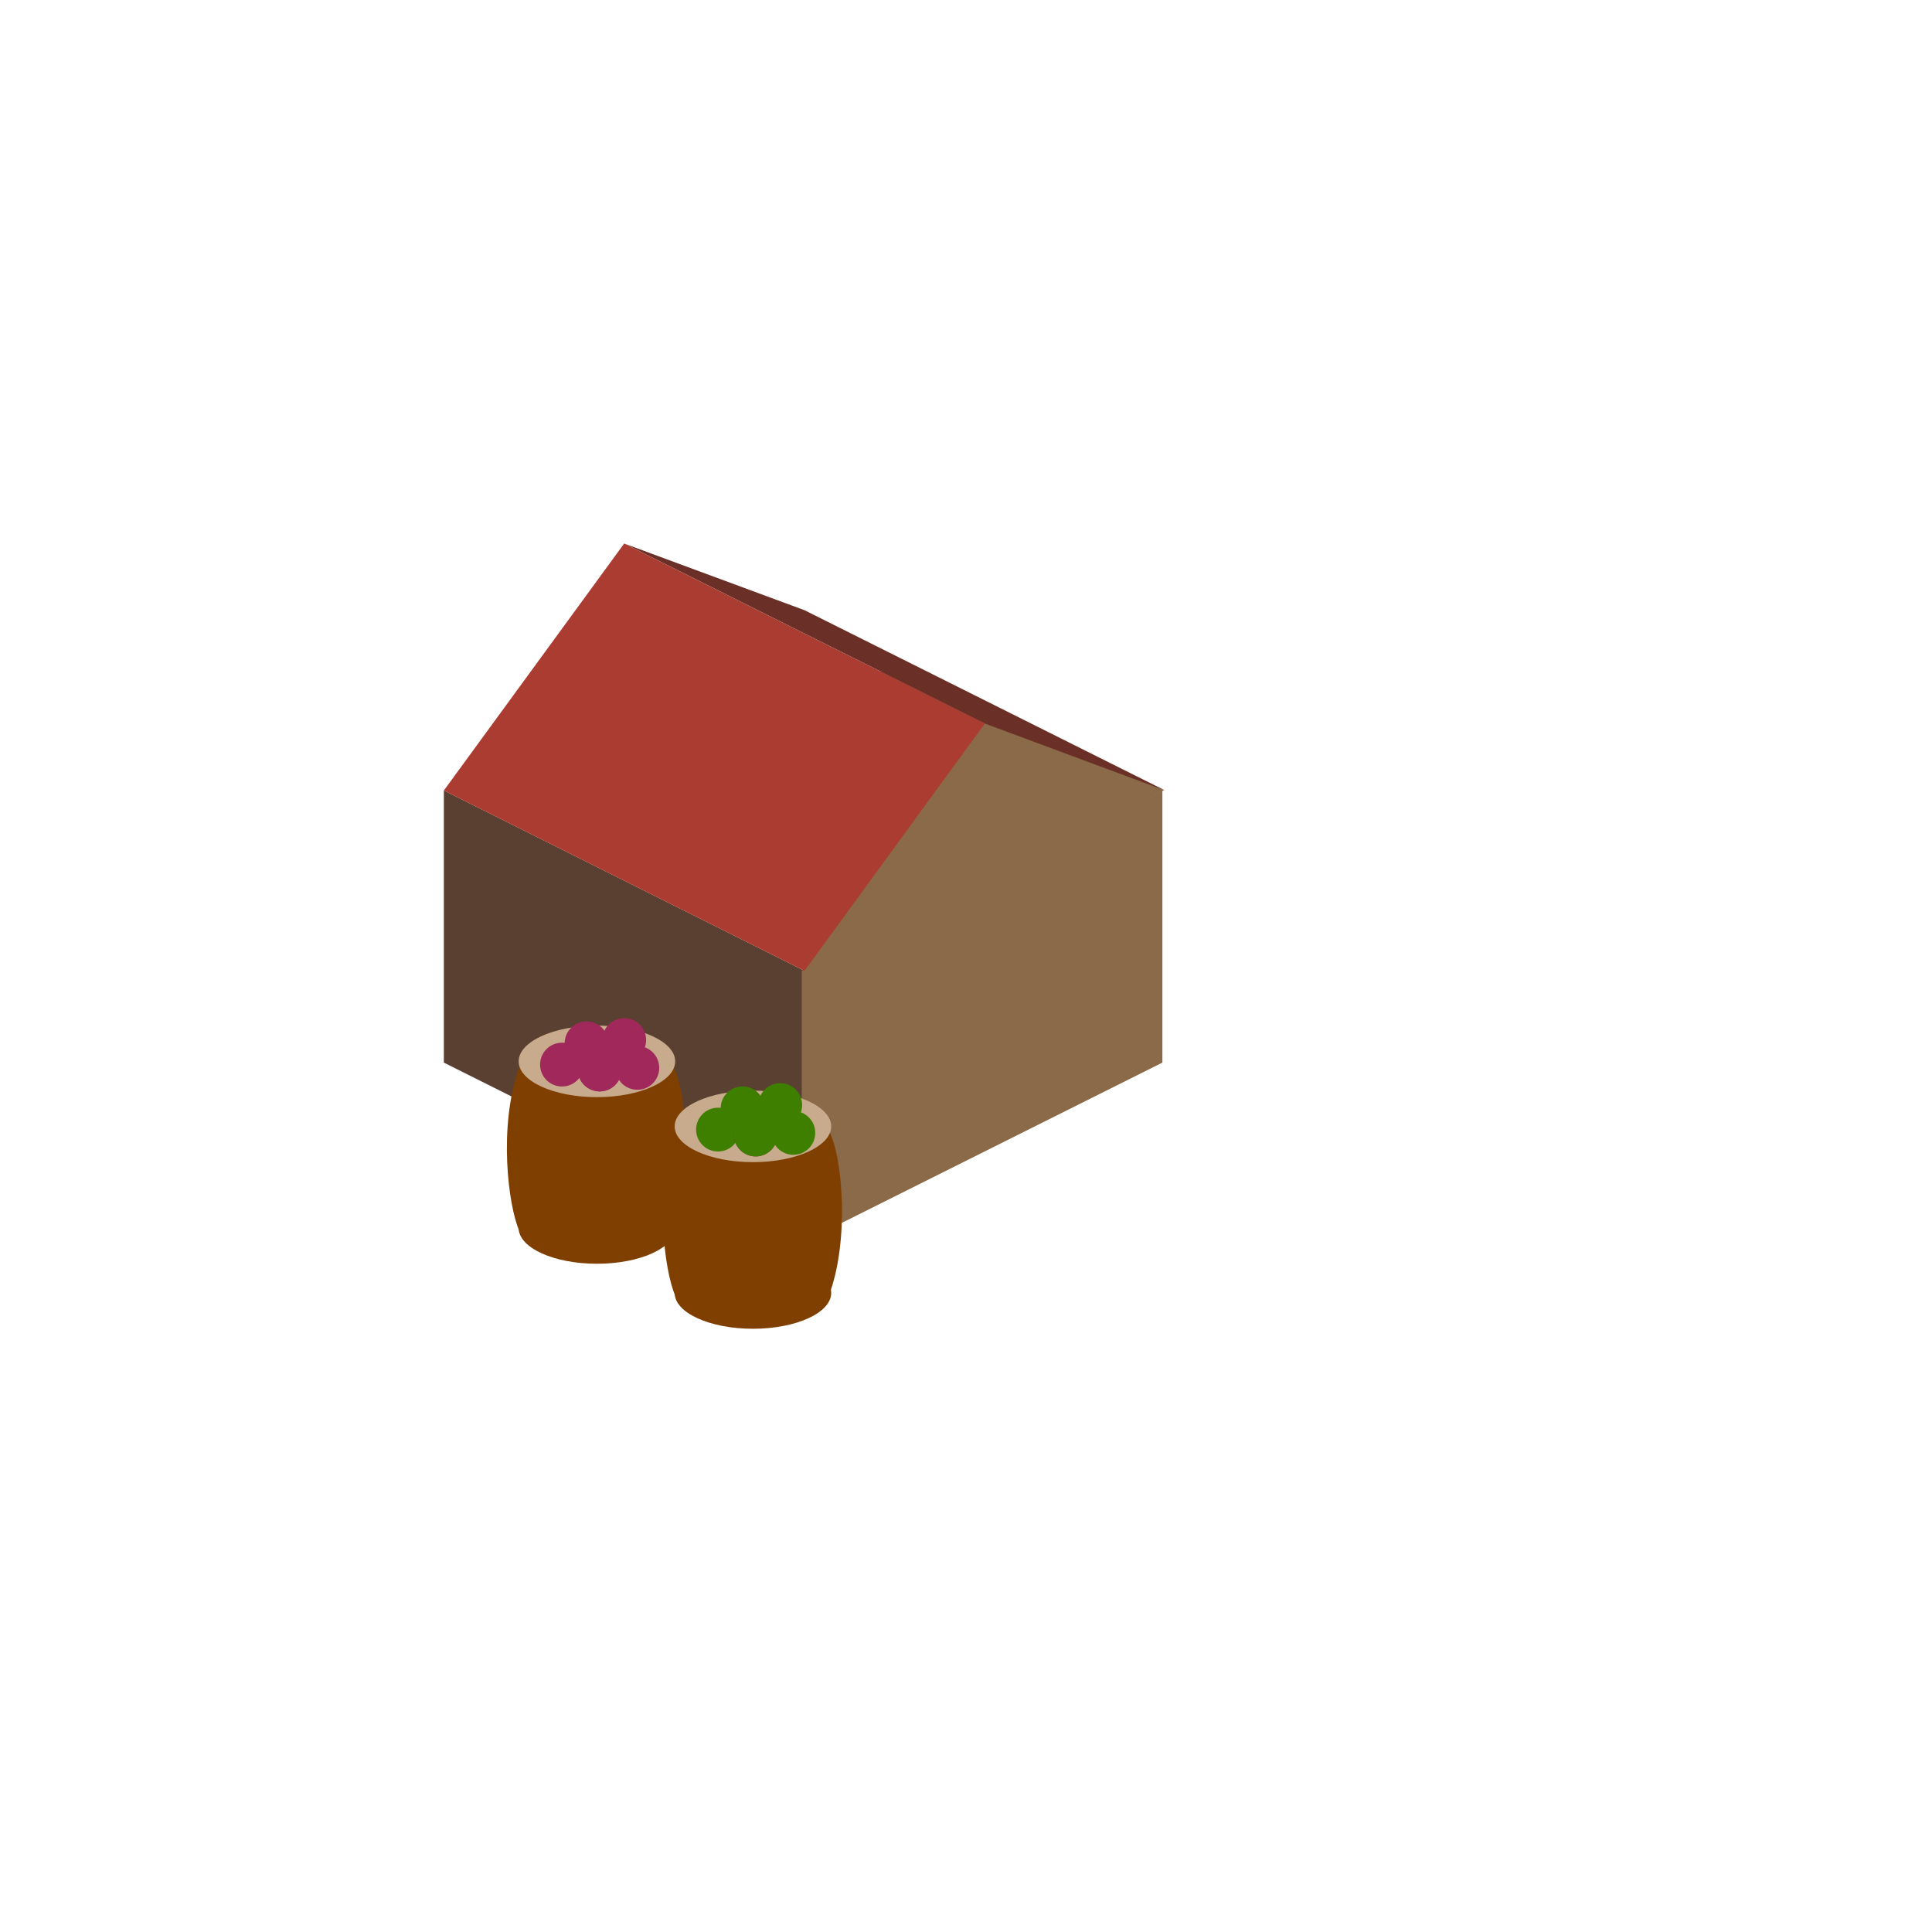
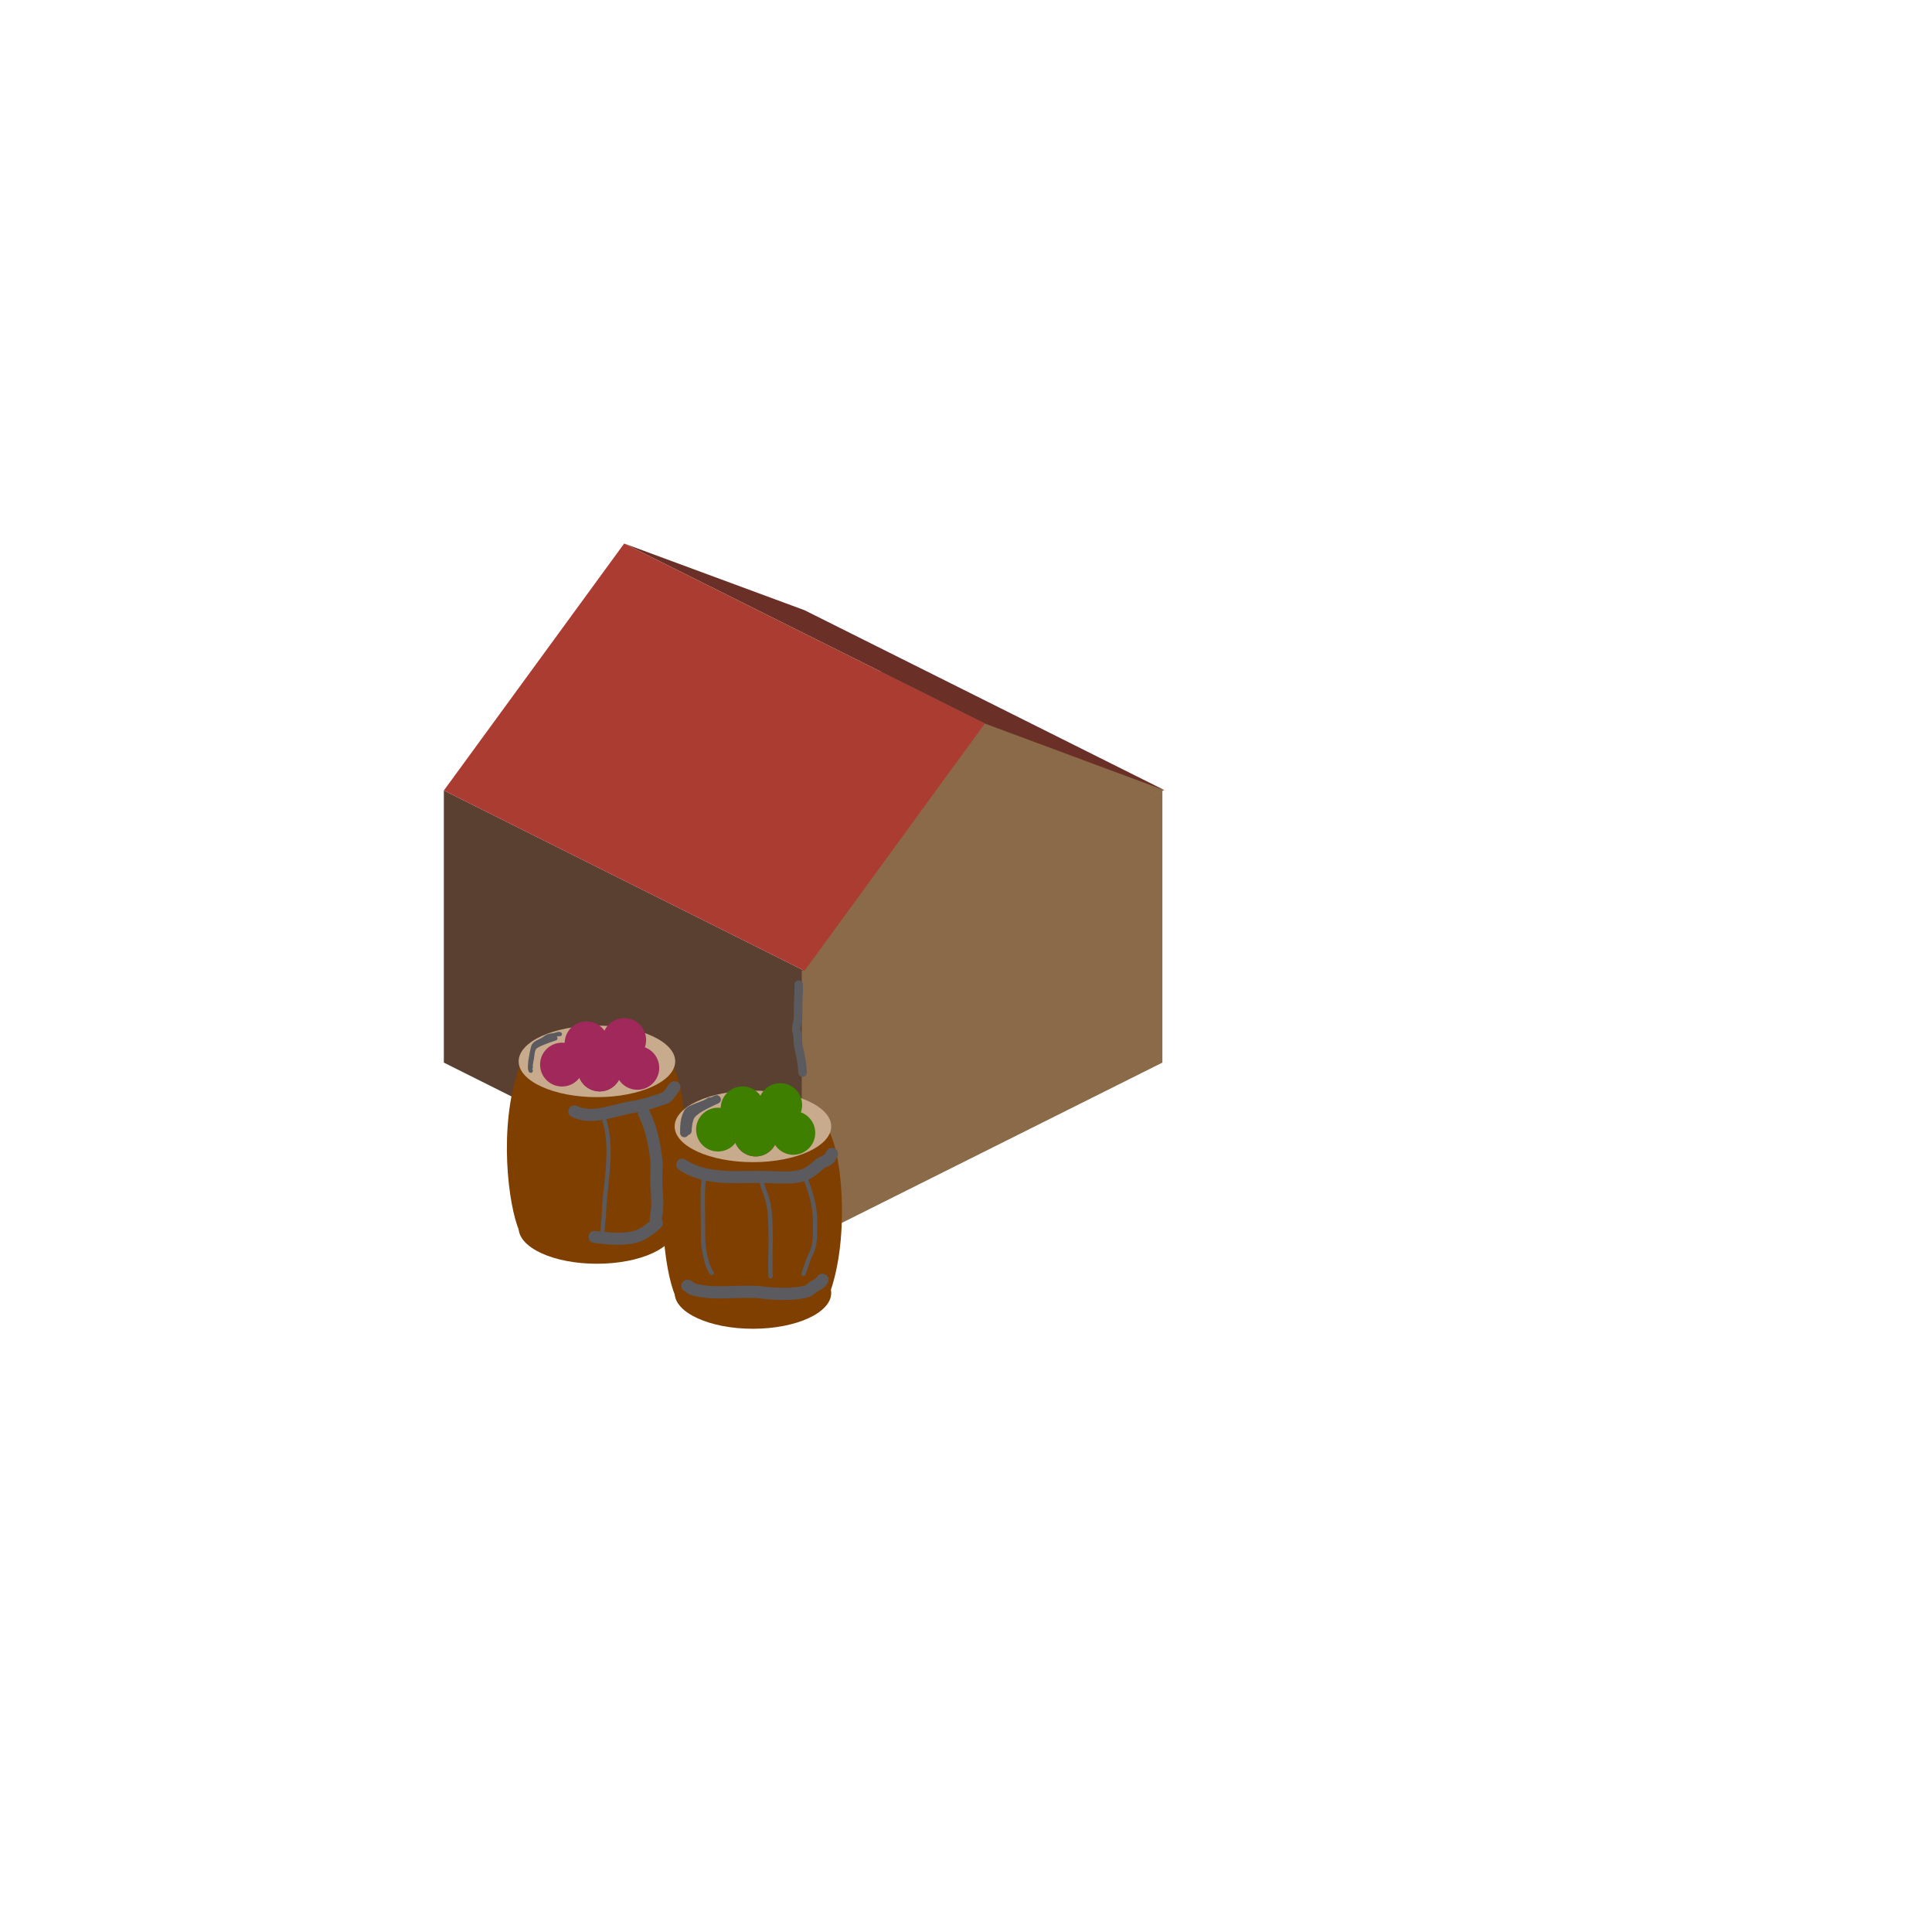
- <svg xmlns="http://www.w3.org/2000/svg" width="60" height="60" data-anchor="20,20" data-home="0,0,40">
-   <g>
+ <svg xmlns="http://www.w3.org/2000/svg" width="60" height="60" data-anchor="20,20" data-home="0,0,40" version="1.1" id="svg2">
+   <defs id="defs2">
+     </defs>
+   <g id="g2">
    <path fill="#8a6a48" d="m36.148,24.539l-11.221,5.639l0.489,-8.676l2.724,-0.891l8.008,3.928l-0,0z" class="wall_r" id="svg_1" />
    <path fill="#5a4030" d="m13.784,33l11.2,5.6l0,-8.45l-11.2,-5.6l0,8.45z" class="wall_l" id="wall_l" />
    <path fill="#8a6a48" d="m36.099,33l-11.2,5.6l0,-8.45l11.2,-5.6l0,8.45z" class="wall_r" id="wall_r" />
    <path fill="#6a3028" d="m24.984,18.95l11.2,5.6l-5.6,-2.08l-11.2,-5.59l5.6,2.07z" class="roof_dark" id="roof_dark" />
    <path fill="#aa3c32" d="m13.784,24.55l11.2,5.6l5.6,-7.68l-11.2,-5.59l-5.6,7.67z" class="roof" id="roof" />
    <ellipse id="svg_6" cy="43.394" cx="36.799" stroke="null" fill="#c8aa8c" />
    <g stroke="null" id="svg_11">
      <path stroke="null" fill="#7f3f00" opacity="undefined" d="m16.122,33.145c1.591,-0.016 3.182,-0.031 4.774,-0.047c0.455,0.852 0.626,3.495 0,5.114l-4.774,0c-0.329,-0.748 -0.659,-3.19 0,-5.067z" id="svg_2" />
      <ellipse stroke="null" ry="1.111" rx="2.431" id="svg_5" cy="32.962" cx="18.538" fill="#c8aa8c" />
      <path stroke="null" fill="#7f3f00" opacity="undefined" d="m18.538,39.247c-1.343,0 -2.431,-0.497 -2.431,-1.111c0,-0.614 1.088,-1.111 2.431,-1.111c1.343,0 2.431,0.497 2.431,1.111c0,0.614 -1.088,1.111 -2.431,1.111z" id="svg_3" />
      <circle stroke="null" fill="#a0285a" r="0.68" cy="33.062" cx="17.453" class="accent" id="accent" />
      <circle stroke="null" fill="#a0285a" r="0.68" cy="33.215" cx="18.623" class="accent" id="svg_4" />
      <circle stroke="null" fill="#a0285a" r="0.68" cy="32.401" cx="18.216" class="accent" id="svg_7" />
      <circle stroke="null" fill="#a0285a" r="0.68" cy="33.215" cx="18.623" class="accent" id="svg_8" />
      <circle stroke="null" fill="#a0285a" r="0.68" cy="32.299" cx="19.386" class="accent" id="svg_9" />
      <circle stroke="null" fill="#a0285a" r="0.68" cy="33.164" cx="19.793" class="accent" id="svg_10" />
    </g>
    <g stroke="null" id="svg_21">
      <path stroke="null" fill="#7f3f00" opacity="undefined" d="m20.967,35.164c1.591,-0.016 3.182,-0.031 4.774,-0.047c0.455,0.852 0.626,3.495 0,5.114l-4.774,0c-0.329,-0.748 -0.659,-3.19 0,-5.067z" id="svg_12" />
      <ellipse stroke="null" ry="1.111" rx="2.431" id="svg_13" cy="34.981" cx="23.383" fill="#c8aa8c" />
      <path stroke="null" fill="#7f3f00" opacity="undefined" d="m23.383,41.266c-1.343,0 -2.431,-0.497 -2.431,-1.111c0,-0.614 1.088,-1.111 2.431,-1.111c1.343,0 2.431,0.497 2.431,1.111c0,0.614 -1.088,1.111 -2.431,1.111z" id="svg_14" />
      <circle stroke="null" fill="#3f7f00" r="0.68" cy="35.081" cx="22.298" class="accent" id="svg_15" />
      <circle stroke="null" fill="#a0285a" r="0.68" cy="35.234" cx="23.468" class="accent" id="svg_16" />
      <circle stroke="null" fill="#3f7f00" r="0.68" cy="34.42" cx="23.061" class="accent" id="svg_17" />
      <circle stroke="null" fill="#3f7f00" r="0.68" cy="35.234" cx="23.468" class="accent" id="svg_18" />
      <circle stroke="null" fill="#3f7f00" r="0.68" cy="34.318" cx="24.231" class="accent" id="svg_19" />
      <circle stroke="null" fill="#3f7f00" r="0.68" cy="35.183" cx="24.638" class="accent" id="svg_20" />
    </g>
  </g>
+   <path style="fill:#5a5a5f;stroke:none" d="m 32.748,37.039 h -0.038" id="path3" />
+   <path d="m 24.673,30.588 c 0.002,0.035 0.002,0.079 9.4e-4,0.138 -0.001,0.055 -0.004,0.109 -0.008,0.179 -0.002,0.039 -0.005,0.086 -0.007,0.131 -0.003,0.071 -0.004,0.141 -0.004,0.215 -4.77e-4,0.081 -3.53e-4,0.166 -0.002,0.249 -5.31e-4,0.021 -0.001,0.043 -0.002,0.064 -9.64e-4,0.023 -0.002,0.048 -0.004,0.074 -4.4e-4,0.006 -0.001,0.014 -0.003,0.025 -0.002,0.012 -0.004,0.025 -0.008,0.041 -0.004,0.02 -0.009,0.041 -0.014,0.065 -0.005,0.024 -0.011,0.052 -0.016,0.082 -0.003,0.021 -0.006,0.044 -0.008,0.068 -0.001,0.02 -0.002,0.041 -7.65e-4,0.064 0.001,0.02 0.004,0.042 0.009,0.064 0.002,0.01 0.005,0.02 0.009,0.03 0.005,0.015 0.009,0.033 0.013,0.053 0.004,0.022 0.007,0.045 0.009,0.07 0.003,0.03 0.004,0.06 0.006,0.092 0.002,0.038 0.004,0.078 0.008,0.119 0.003,0.035 0.008,0.07 0.014,0.106 0.003,0.018 0.007,0.035 0.011,0.053 0.008,0.034 0.016,0.067 0.023,0.1 0.01,0.047 0.02,0.093 0.028,0.139 0.01,0.053 0.019,0.105 0.027,0.156 0.007,0.046 0.014,0.09 0.019,0.132 0.005,0.036 0.008,0.069 0.011,0.1 0.002,0.027 0.004,0.05 0.005,0.071 7.4e-4,0.016 0.001,0.029 0.001,0.041 a 0.133,0.133 90 0 0 0.266,-4.6e-5 c -3e-6,-0.015 -3.73e-4,-0.033 -0.001,-0.053 -0.001,-0.026 -0.003,-0.054 -0.006,-0.083 -0.003,-0.035 -0.007,-0.072 -0.012,-0.11 -0.006,-0.046 -0.013,-0.092 -0.02,-0.141 -0.009,-0.053 -0.018,-0.108 -0.029,-0.164 -0.009,-0.048 -0.019,-0.096 -0.03,-0.146 -0.008,-0.035 -0.016,-0.071 -0.025,-0.108 -0.003,-0.012 -0.006,-0.024 -0.008,-0.037 -0.005,-0.026 -0.008,-0.053 -0.011,-0.082 -0.003,-0.035 -0.005,-0.07 -0.007,-0.109 -0.002,-0.032 -0.004,-0.067 -0.007,-0.102 -0.003,-0.03 -0.007,-0.062 -0.013,-0.094 -0.005,-0.029 -0.013,-0.059 -0.022,-0.088 -0.001,-0.003 -0.002,-0.005 -0.002,-0.006 -0.001,-0.005 -0.002,-0.011 -0.002,-0.018 -4.99e-4,-0.009 -3.31e-4,-0.019 4.88e-4,-0.03 0.001,-0.014 0.003,-0.029 0.005,-0.044 0.004,-0.022 0.008,-0.044 0.013,-0.068 0.005,-0.022 0.01,-0.044 0.015,-0.067 0.004,-0.018 0.007,-0.036 0.01,-0.055 0.003,-0.016 0.005,-0.032 0.006,-0.049 0.002,-0.028 0.003,-0.055 0.004,-0.081 9.57e-4,-0.023 0.002,-0.046 0.002,-0.068 0.002,-0.086 0.002,-0.176 0.003,-0.254 4.32e-4,-0.073 0.001,-0.14 0.004,-0.206 0.002,-0.043 0.004,-0.088 0.006,-0.128 0.004,-0.07 0.007,-0.128 0.008,-0.188 0.002,-0.065 6.39e-4,-0.115 -0.001,-0.156 a 0.133,0.133 90 0 0 -0.266,0.011 z" id="path-1" style="fill:#5a5a5f;fill-opacity:1;fill-rule:nonzero;stroke:none;stroke-opacity:0.5" />
+   <path d="m 21.786,36.637 c -0.009,0.08 -0.018,0.18 -0.023,0.304 -0.005,0.102 -0.007,0.211 -0.007,0.335 7.3e-5,0.142 0.003,0.277 0.006,0.434 0.001,0.072 0.003,0.15 0.004,0.227 0.002,0.133 -0.002,0.286 -2.17e-4,0.419 7.11e-4,0.075 0.003,0.152 0.007,0.229 0.004,0.068 0.011,0.136 0.02,0.205 0.003,0.024 0.007,0.047 0.011,0.07 8.86e-4,0.005 0.002,0.01 0.003,0.015 0.01,0.055 0.022,0.116 0.037,0.178 0.011,0.047 0.023,0.096 0.038,0.146 0.012,0.04 0.025,0.081 0.04,0.123 0.008,0.022 0.017,0.043 0.027,0.063 0.012,0.026 0.024,0.051 0.034,0.075 0.007,0.016 0.013,0.031 0.018,0.046 0.003,0.008 0.006,0.016 0.011,0.023 0.009,0.013 0.02,0.022 0.026,0.027 0.009,0.007 0.015,0.011 0.017,0.013 a 0.066,0.066 90 0 0 0.108,-0.076 c -1.66e-4,-2.96e-4 -3.7e-4,-6.6e-4 -6.06e-4,-0.001 -0.003,-0.006 -0.007,-0.011 -0.012,-0.016 -0.004,-0.005 -0.008,-0.008 -0.011,-0.01 -0.009,-0.007 -0.015,-0.011 -0.017,-0.013 -0.003,-0.002 -9.74e-4,-0.001 0.002,0.002 0.002,0.003 0.004,0.006 0.005,0.01 -0.007,-0.02 -0.015,-0.04 -0.023,-0.058 -0.012,-0.027 -0.024,-0.053 -0.035,-0.077 -0.009,-0.019 -0.016,-0.037 -0.023,-0.054 -0.014,-0.039 -0.027,-0.077 -0.038,-0.115 -0.014,-0.047 -0.026,-0.094 -0.036,-0.138 -0.014,-0.06 -0.026,-0.118 -0.035,-0.172 -8.99e-4,-0.005 -0.002,-0.01 -0.003,-0.014 -0.004,-0.022 -0.007,-0.044 -0.01,-0.066 -0.009,-0.064 -0.015,-0.129 -0.019,-0.194 -0.005,-0.074 -0.007,-0.149 -0.007,-0.222 -0.001,-0.147 0.002,-0.273 2.15e-4,-0.42 -8.99e-4,-0.078 -0.002,-0.156 -0.004,-0.228 -0.003,-0.157 -0.006,-0.291 -0.006,-0.431 -6.2e-5,-0.121 0.002,-0.228 0.007,-0.328 0.005,-0.121 0.014,-0.218 0.023,-0.295 a 0.067,0.067 90 0 0 -0.132,-0.015 z" id="path-1-2" style="fill:#5a5a5f;fill-opacity:1;fill-rule:nonzero;stroke:none;stroke-opacity:0.5" />
+   <path d="m 24.944,36.602 c 0.024,0.061 0.071,0.18 0.116,0.315 0.028,0.082 0.058,0.18 0.086,0.287 0.012,0.044 0.023,0.09 0.033,0.138 0.009,0.039 0.017,0.083 0.026,0.13 0.013,0.075 0.026,0.162 0.033,0.257 0.004,0.049 0.006,0.1 0.007,0.156 0.001,0.069 6.47e-4,0.136 1.18e-4,0.212 -1.96e-4,0.028 -3.68e-4,0.058 -3.55e-4,0.088 -2.2e-5,0.06 -6.06e-4,0.122 -0.003,0.184 -0.002,0.05 -0.005,0.1 -0.01,0.15 -0.004,0.042 -0.01,0.084 -0.017,0.125 -0.006,0.036 -0.014,0.071 -0.024,0.105 -0.002,0.009 -0.004,0.016 -0.007,0.023 -0.006,0.017 -0.012,0.034 -0.02,0.052 -0.01,0.023 -0.022,0.046 -0.033,0.069 -0.011,0.023 -0.023,0.045 -0.033,0.069 -0.005,0.012 -0.011,0.024 -0.015,0.036 -0.026,0.066 -0.05,0.13 -0.071,0.189 -0.036,0.101 -0.071,0.21 -0.099,0.292 -0.01,0.03 -0.017,0.052 -0.024,0.072 a 0.067,0.067 90 0 0 0.126,0.042 c 0.007,-0.021 0.014,-0.042 0.024,-0.073 0.027,-0.083 0.063,-0.19 0.098,-0.29 0.02,-0.058 0.043,-0.12 0.069,-0.184 0.004,-0.01 0.008,-0.019 0.013,-0.03 0.009,-0.021 0.02,-0.041 0.031,-0.064 0.011,-0.023 0.024,-0.049 0.036,-0.075 0.009,-0.02 0.018,-0.042 0.025,-0.064 0.003,-0.01 0.006,-0.02 0.009,-0.028 0.011,-0.039 0.02,-0.078 0.027,-0.117 0.008,-0.045 0.014,-0.091 0.018,-0.135 0.005,-0.053 0.009,-0.106 0.01,-0.158 0.003,-0.064 0.003,-0.128 0.003,-0.189 -1.4e-5,-0.03 1.56e-4,-0.059 3.52e-4,-0.087 5.24e-4,-0.076 0.001,-0.145 -1.38e-4,-0.216 -0.001,-0.058 -0.003,-0.112 -0.007,-0.164 -0.008,-0.1 -0.021,-0.192 -0.035,-0.27 -0.009,-0.05 -0.018,-0.095 -0.027,-0.136 -0.011,-0.05 -0.023,-0.098 -0.035,-0.143 -0.029,-0.111 -0.061,-0.212 -0.089,-0.295 -0.046,-0.138 -0.094,-0.259 -0.118,-0.322 a 0.067,0.067 90 0 0 -0.124,0.049 z" id="path-1-9" style="fill:#5a5a5f;fill-opacity:1;fill-rule:nonzero;stroke:none;stroke-opacity:0.5" />
+   <path d="m 23.585,36.722 c 0.01,0.036 0.026,0.09 0.055,0.176 0.012,0.036 0.024,0.071 0.039,0.112 0.014,0.039 0.036,0.102 0.055,0.159 0.015,0.046 0.033,0.103 0.049,0.164 0.01,0.038 0.02,0.08 0.028,0.125 0.009,0.05 0.017,0.102 0.023,0.157 0.006,0.057 0.011,0.115 0.015,0.175 0.005,0.079 0.007,0.158 0.01,0.24 0.002,0.065 0.002,0.079 0.004,0.143 0.004,0.136 0.004,0.272 0.004,0.407 -0.001,0.178 -0.006,0.358 -0.01,0.53 -3.9e-4,0.015 -6.89e-4,0.029 -8.82e-4,0.043 -0.001,0.072 3.02e-4,0.144 0.002,0.208 0.003,0.103 0.005,0.171 0.005,0.255 7.6e-5,0.012 9.4e-5,0.021 9.4e-5,0.028 a 0.067,0.067 90 0 0 0.133,0 c 0,-0.007 -1.9e-5,-0.017 -9.7e-5,-0.029 -5.59e-4,-0.086 -0.003,-0.156 -0.005,-0.258 -0.002,-0.063 -0.003,-0.133 -0.002,-0.203 1.84e-4,-0.013 4.71e-4,-0.027 8.5e-4,-0.042 0.004,-0.172 0.009,-0.353 0.01,-0.533 0.001,-0.136 3.11e-4,-0.273 -0.004,-0.411 -0.001,-0.038 -0.003,-0.105 -0.004,-0.143 -0.002,-0.082 -0.005,-0.163 -0.01,-0.245 -0.004,-0.062 -0.009,-0.123 -0.016,-0.182 -0.007,-0.058 -0.015,-0.113 -0.024,-0.166 -0.009,-0.048 -0.019,-0.094 -0.03,-0.135 -0.017,-0.064 -0.036,-0.124 -0.051,-0.172 -0.019,-0.059 -0.042,-0.123 -0.056,-0.162 -0.014,-0.041 -0.026,-0.075 -0.038,-0.11 -0.028,-0.084 -0.044,-0.135 -0.053,-0.169 a 0.067,0.067 90 0 0 -0.128,0.036 z" id="path-1-7" style="fill:#5a5a5f;fill-opacity:1;fill-rule:nonzero;stroke:none;stroke-opacity:0.5" />
+   <path d="m 21.335,40.125 c -0.008,-3.3e-4 -0.018,-0.002 -0.03,-0.006 -0.009,-0.003 -0.014,-0.007 -0.017,-0.009 -0.002,-0.001 4.7e-5,-1.12e-4 0.007,0.006 0.003,0.003 0.023,0.022 0.04,0.036 0.013,0.011 0.033,0.026 0.058,0.039 0.013,0.006 0.026,0.012 0.041,0.018 0.069,0.023 0.143,0.042 0.222,0.058 0.076,0.015 0.155,0.027 0.238,0.036 0.085,0.009 0.172,0.015 0.262,0.018 0.099,0.004 0.199,0.004 0.302,0.003 0.168,-0.002 0.327,-0.008 0.497,-0.013 0.094,-0.003 0.189,-0.004 0.285,-0.004 0.078,2.3e-4 0.157,0.002 0.235,0.006 0.06,0.003 0.12,0.008 0.18,0.016 0.089,0.011 0.18,0.02 0.271,0.027 0.096,0.007 0.194,0.013 0.292,0.015 0.089,0.002 0.18,0.002 0.271,-0.001 0.079,-0.003 0.159,-0.008 0.24,-0.017 0.068,-0.007 0.136,-0.017 0.205,-0.029 0.056,-0.01 0.113,-0.023 0.169,-0.038 0.026,-0.007 0.052,-0.017 0.078,-0.029 0.024,-0.012 0.046,-0.025 0.066,-0.039 0.023,-0.016 0.043,-0.033 0.058,-0.046 0.02,-0.017 0.028,-0.025 0.041,-0.036 0.009,-0.008 0.017,-0.013 0.024,-0.018 0.003,-0.002 0.007,-0.004 0.014,-0.008 0.018,-0.01 0.037,-0.021 0.057,-0.032 0.02,-0.011 0.042,-0.023 0.064,-0.036 0.023,-0.014 0.047,-0.029 0.071,-0.048 0.022,-0.017 0.042,-0.035 0.061,-0.056 0.02,-0.022 0.037,-0.045 0.051,-0.067 0.01,-0.015 0.017,-0.029 0.023,-0.041 a 0.188,0.188 90 0 0 -0.337,-0.168 c -0.001,0.003 -0.003,0.006 -0.005,0.008 -0.002,0.004 -0.005,0.008 -0.009,0.012 -0.004,0.004 -0.009,0.009 -0.016,0.014 -0.008,0.006 -0.019,0.014 -0.034,0.022 -0.015,0.009 -0.031,0.018 -0.052,0.029 -0.02,0.011 -0.043,0.024 -0.066,0.037 -0.007,0.004 -0.018,0.01 -0.029,0.018 -0.02,0.013 -0.039,0.028 -0.057,0.042 -0.018,0.015 -0.038,0.032 -0.049,0.042 -0.012,0.01 -0.02,0.017 -0.027,0.022 -0.005,0.004 -0.01,0.006 -0.014,0.008 -0.004,0.002 -0.009,0.004 -0.014,0.005 -0.045,0.012 -0.091,0.022 -0.138,0.031 -0.058,0.011 -0.116,0.019 -0.176,0.025 -0.071,0.007 -0.142,0.012 -0.214,0.015 -0.082,0.003 -0.165,0.003 -0.248,0.001 -0.091,-0.002 -0.181,-0.007 -0.271,-0.014 -0.085,-0.007 -0.17,-0.015 -0.253,-0.026 -0.07,-0.009 -0.138,-0.014 -0.205,-0.018 -0.087,-0.005 -0.172,-0.007 -0.255,-0.007 -0.101,-2.8e-4 -0.2,0.002 -0.296,0.004 -0.176,0.005 -0.327,0.011 -0.491,0.012 -0.099,0.001 -0.192,5.77e-4 -0.284,-0.003 -0.083,-0.003 -0.161,-0.008 -0.236,-0.016 -0.073,-0.008 -0.14,-0.018 -0.203,-0.031 -0.065,-0.013 -0.124,-0.029 -0.177,-0.047 0.006,0.002 0.01,0.004 0.013,0.005 0.008,0.004 0.01,0.006 0.009,0.005 -0.002,-0.002 -0.01,-0.01 -0.023,-0.021 -0.011,-0.011 -0.028,-0.025 -0.047,-0.039 -0.02,-0.014 -0.043,-0.027 -0.069,-0.036 -0.033,-0.012 -0.063,-0.016 -0.084,-0.017 a 0.188,0.188 90 0 0 -0.016,0.376 z" id="path-1-5" style="fill:#5a5a5f;fill-opacity:1;fill-rule:nonzero;stroke:none;stroke-opacity:0.5" />
+   <path d="m 21.086,36.329 c 0.054,0.037 0.135,0.088 0.242,0.14 0.077,0.038 0.168,0.077 0.272,0.112 0.091,0.031 0.191,0.058 0.301,0.081 0.057,0.012 0.117,0.023 0.178,0.032 0.046,0.007 0.095,0.014 0.148,0.02 0.11,0.012 0.228,0.021 0.36,0.026 0.13,0.005 0.263,0.006 0.409,0.005 0.147,-0.001 0.3,-0.004 0.459,-0.006 0.06,-7.69e-4 0.124,-0.001 0.188,-0.001 0.061,9.2e-5 0.123,0.002 0.19,0.004 0.077,0.003 0.186,0.008 0.263,0.011 0.088,0.003 0.181,0.006 0.275,0.006 0.072,-3.65e-4 0.147,-0.003 0.224,-0.008 0.067,-0.005 0.136,-0.013 0.206,-0.025 0.063,-0.011 0.127,-0.026 0.192,-0.046 0.015,-0.005 0.034,-0.011 0.053,-0.018 0.032,-0.012 0.062,-0.026 0.09,-0.041 0.036,-0.018 0.069,-0.038 0.101,-0.058 0.039,-0.025 0.076,-0.051 0.112,-0.078 0.039,-0.029 0.077,-0.06 0.114,-0.091 0.031,-0.027 0.062,-0.055 0.092,-0.084 0.008,-0.007 0.015,-0.015 0.022,-0.022 -0.012,0.011 -0.015,0.012 -0.01,0.009 0.003,-0.002 0.009,-0.005 0.017,-0.01 0.012,-0.006 0.025,-0.013 0.04,-0.02 0.035,-0.017 0.064,-0.03 0.099,-0.047 0.016,-0.008 0.034,-0.016 0.052,-0.026 0.013,-0.007 0.028,-0.015 0.045,-0.026 0.017,-0.011 0.034,-0.024 0.049,-0.039 0.023,-0.022 0.041,-0.045 0.053,-0.064 0.017,-0.025 0.03,-0.05 0.038,-0.067 0.008,-0.016 0.014,-0.028 0.018,-0.036 0.003,-0.006 0.004,-0.008 0.004,-0.007 -8.77e-4,0.001 -0.004,0.006 -0.011,0.013 a 0.188,0.188 90 0 0 -0.266,-0.266 c -0.015,0.015 -0.026,0.029 -0.035,0.043 -0.011,0.016 -0.019,0.031 -0.025,0.042 -0.008,0.016 -0.015,0.03 -0.02,0.04 -0.007,0.014 -0.011,0.022 -0.015,0.027 -0.003,0.004 -0.003,0.004 -0.001,0.002 0.002,-0.002 0.004,-0.004 0.006,-0.005 -0.004,0.002 -0.008,0.005 -0.017,0.01 -0.011,0.006 -0.023,0.012 -0.037,0.019 -0.03,0.015 -0.068,0.032 -0.098,0.046 -0.016,0.008 -0.035,0.017 -0.054,0.027 -0.012,0.006 -0.027,0.014 -0.042,0.024 -0.01,0.006 -0.03,0.019 -0.051,0.039 -0.01,0.01 -0.016,0.016 -0.022,0.021 -0.024,0.024 -0.05,0.047 -0.076,0.069 -0.031,0.026 -0.062,0.051 -0.094,0.075 -0.029,0.022 -0.059,0.042 -0.088,0.061 -0.024,0.015 -0.048,0.029 -0.072,0.042 -0.019,0.01 -0.037,0.018 -0.054,0.024 -0.009,0.003 -0.018,0.006 -0.031,0.01 -0.047,0.015 -0.095,0.026 -0.145,0.035 -0.055,0.01 -0.112,0.016 -0.169,0.021 -0.065,0.005 -0.131,0.007 -0.197,0.007 -0.086,4.22e-4 -0.173,-0.002 -0.259,-0.005 -0.102,-0.004 -0.162,-0.007 -0.264,-0.011 -0.069,-0.003 -0.136,-0.004 -0.204,-0.004 -0.067,-3.6e-5 -0.132,5.62e-4 -0.193,0.001 -0.161,0.002 -0.313,0.005 -0.456,0.006 -0.142,0.001 -0.269,-8.6e-5 -0.392,-0.005 -0.124,-0.005 -0.233,-0.013 -0.333,-0.024 -0.048,-0.005 -0.092,-0.011 -0.134,-0.018 -0.055,-0.008 -0.107,-0.018 -0.158,-0.028 -0.096,-0.02 -0.181,-0.044 -0.258,-0.07 -0.088,-0.03 -0.163,-0.062 -0.226,-0.093 -0.087,-0.043 -0.153,-0.085 -0.196,-0.114 a 0.188,0.188 90 0 0 -0.212,0.311 z" id="path-1-6" style="fill:#5a5a5f;fill-opacity:1;fill-rule:nonzero;stroke:none;stroke-opacity:0.5" />
+   <path d="m 17.758,34.685 c 0.014,0.007 0.063,0.031 0.129,0.055 0.01,0.003 0.021,0.007 0.033,0.011 0.045,0.014 0.106,0.031 0.182,0.043 0.06,0.01 0.125,0.016 0.198,0.018 0.065,0.002 0.133,-5.18e-4 0.204,-0.006 0.07,-0.006 0.142,-0.015 0.216,-0.028 0.079,-0.013 0.159,-0.03 0.24,-0.048 0.099,-0.023 0.194,-0.047 0.294,-0.072 0.064,-0.016 0.13,-0.033 0.195,-0.048 0.052,-0.012 0.104,-0.023 0.156,-0.033 0.015,-0.003 0.029,-0.005 0.045,-0.008 0.087,-0.015 0.175,-0.031 0.264,-0.051 0.057,-0.013 0.114,-0.026 0.171,-0.041 0.055,-0.015 0.11,-0.03 0.165,-0.047 0.081,-0.025 0.161,-0.051 0.24,-0.077 0.043,-0.014 0.14,-0.047 0.183,-0.061 0.013,-0.004 0.021,-0.007 0.034,-0.011 0.03,-0.01 0.055,-0.023 0.075,-0.036 0.024,-0.015 0.044,-0.031 0.06,-0.045 0.02,-0.018 0.038,-0.036 0.052,-0.052 0.019,-0.022 0.036,-0.043 0.051,-0.062 0.023,-0.03 0.044,-0.061 0.061,-0.086 0.015,-0.021 0.025,-0.037 0.037,-0.054 0.009,-0.013 0.016,-0.022 0.023,-0.031 0.006,-0.007 0.009,-0.012 0.012,-0.015 a 0.188,0.188 90 0 0 -0.265,-0.268 c -0.003,0.003 -0.007,0.007 -0.011,0.012 -0.012,0.013 -0.023,0.027 -0.034,0.04 -0.012,0.016 -0.023,0.031 -0.034,0.046 -0.014,0.02 -0.027,0.039 -0.04,0.058 -0.017,0.025 -0.033,0.049 -0.05,0.071 -0.011,0.014 -0.021,0.027 -0.031,0.038 -0.008,0.009 -0.015,0.015 -0.021,0.021 -0.005,0.004 -0.009,0.007 -0.011,0.008 -0.001,8.62e-4 -8.19e-4,2.35e-4 0.003,-9.82e-4 -0.009,0.003 -0.022,0.007 -0.032,0.011 -0.105,0.035 -0.078,0.026 -0.183,0.061 -0.077,0.026 -0.154,0.051 -0.23,0.074 -0.051,0.015 -0.101,0.03 -0.152,0.043 -0.052,0.014 -0.104,0.026 -0.156,0.038 -0.081,0.018 -0.163,0.033 -0.245,0.047 -0.016,0.003 -0.034,0.006 -0.051,0.009 -0.059,0.011 -0.118,0.023 -0.173,0.036 -0.069,0.016 -0.138,0.033 -0.202,0.049 -0.102,0.026 -0.192,0.049 -0.286,0.07 -0.077,0.018 -0.149,0.032 -0.219,0.044 -0.066,0.011 -0.127,0.019 -0.185,0.024 -0.059,0.005 -0.113,0.007 -0.164,0.005 -0.056,-0.001 -0.105,-0.006 -0.148,-0.013 -0.054,-0.009 -0.097,-0.02 -0.127,-0.03 -0.009,-0.003 -0.016,-0.005 -0.023,-0.008 -0.045,-0.016 -0.078,-0.032 -0.087,-0.037 a 0.188,0.188 90 0 0 -0.168,0.337 z" id="path-1-53" style="fill:#5a5a5f;fill-opacity:1;fill-rule:nonzero;stroke:none;stroke-opacity:0.5" />
+   <path d="m 18.441,38.6 c 0.03,0.004 0.131,0.015 0.212,0.024 0.079,0.008 0.176,0.018 0.279,0.025 0.027,0.002 0.055,0.003 0.083,0.005 0.043,0.002 0.094,0.004 0.15,0.004 0.061,5.82e-4 0.132,-3.17e-4 0.208,-0.005 0.061,-0.004 0.127,-0.01 0.197,-0.02 0.059,-0.009 0.12,-0.02 0.184,-0.036 0.028,-0.007 0.056,-0.015 0.085,-0.024 0.03,-0.009 0.059,-0.02 0.086,-0.032 0.032,-0.014 0.063,-0.028 0.093,-0.044 0.034,-0.018 0.067,-0.037 0.099,-0.056 0.038,-0.023 0.074,-0.047 0.109,-0.072 0.039,-0.027 0.075,-0.054 0.109,-0.081 0.034,-0.027 0.066,-0.053 0.095,-0.079 0.026,-0.023 0.05,-0.044 0.071,-0.065 0.014,-0.013 0.024,-0.024 0.033,-0.032 a 0.188,0.188 90 0 0 -0.266,-0.266 c -0.006,0.006 -0.015,0.015 -0.026,0.025 -0.017,0.016 -0.037,0.034 -0.059,0.054 -0.025,0.022 -0.052,0.044 -0.081,0.067 -0.029,0.023 -0.06,0.046 -0.092,0.069 -0.029,0.02 -0.059,0.04 -0.089,0.059 -0.025,0.015 -0.051,0.03 -0.076,0.043 -0.022,0.011 -0.044,0.022 -0.065,0.031 -0.018,0.008 -0.036,0.014 -0.052,0.019 -0.021,0.007 -0.043,0.013 -0.065,0.018 -0.049,0.012 -0.098,0.022 -0.146,0.029 -0.057,0.008 -0.112,0.013 -0.165,0.017 -0.066,0.004 -0.127,0.005 -0.182,0.004 -0.05,-4.83e-4 -0.096,-0.002 -0.136,-0.004 -0.026,-0.001 -0.051,-0.003 -0.076,-0.004 -0.095,-0.006 -0.187,-0.015 -0.264,-0.023 -0.079,-0.008 -0.177,-0.02 -0.208,-0.023 a 0.188,0.188 90 0 0 -0.043,0.374 z" id="path-1-0" style="fill:#5a5a5f;fill-opacity:1;fill-rule:nonzero;stroke:none;stroke-opacity:0.5" />
+   <path d="m 19.838,34.676 c 0.026,0.052 0.07,0.146 0.117,0.273 0.029,0.078 0.059,0.169 0.089,0.274 0.002,0.007 0.004,0.015 0.006,0.023 0.024,0.087 0.05,0.195 0.075,0.325 0.021,0.109 0.04,0.228 0.056,0.36 0.005,0.042 0.01,0.086 0.015,0.133 0.004,0.039 0.006,0.081 0.007,0.127 6.23e-4,0.05 -6.88e-4,0.102 -0.003,0.158 -0.003,0.067 -0.007,0.149 -0.008,0.225 -0.001,0.053 -9.85e-4,0.109 0.002,0.167 0.001,0.021 0.003,0.043 0.004,0.06 0.006,0.095 0.013,0.185 0.018,0.276 0.004,0.079 0.007,0.157 0.008,0.233 6.01e-4,0.067 -6.83e-4,0.131 -0.004,0.194 -0.001,0.023 -0.003,0.045 -0.005,0.067 -0.002,0.019 -0.005,0.039 -0.008,0.06 -0.005,0.028 -0.011,0.059 -0.016,0.088 -0.005,0.031 -0.009,0.06 -0.012,0.09 -0.002,0.023 -0.003,0.043 -0.003,0.059 a 0.188,0.188 90 0 0 0.376,-1.8e-5 c -1e-6,-0.007 2.48e-4,-0.016 0.001,-0.028 0.001,-0.016 0.004,-0.035 0.008,-0.059 0.005,-0.03 0.01,-0.057 0.016,-0.088 0.004,-0.026 0.009,-0.055 0.012,-0.087 0.002,-0.026 0.004,-0.052 0.006,-0.079 0.004,-0.073 0.006,-0.146 0.005,-0.22 -7.59e-4,-0.084 -0.004,-0.167 -0.009,-0.25 -0.005,-0.094 -0.012,-0.188 -0.018,-0.28 -0.001,-0.021 -0.003,-0.036 -0.003,-0.053 -0.002,-0.046 -0.003,-0.092 -0.002,-0.14 0.001,-0.071 0.005,-0.143 0.008,-0.218 0.002,-0.059 0.004,-0.118 0.003,-0.178 -6.77e-4,-0.055 -0.003,-0.108 -0.009,-0.161 -0.005,-0.05 -0.011,-0.096 -0.016,-0.14 -0.017,-0.14 -0.038,-0.267 -0.06,-0.384 -0.027,-0.14 -0.055,-0.257 -0.081,-0.353 -0.002,-0.009 -0.005,-0.017 -0.007,-0.026 -0.032,-0.116 -0.066,-0.217 -0.098,-0.304 -0.053,-0.143 -0.103,-0.249 -0.133,-0.308 a 0.188,0.188 90 0 0 -0.337,0.167 z" id="path-1-4" style="fill:#5a5a5f;fill-opacity:1;fill-rule:nonzero;stroke:none;stroke-opacity:0.5" />
+   <path d="m 18.714,34.826 c 0.018,0.064 0.044,0.161 0.066,0.284 0.017,0.093 0.031,0.198 0.041,0.317 0.009,0.109 0.014,0.226 0.013,0.351 -6e-5,0.061 -0.001,0.123 -0.004,0.187 -0.002,0.061 -0.005,0.126 -0.01,0.197 -0.009,0.138 -0.021,0.281 -0.038,0.448 -0.017,0.172 -0.038,0.356 -0.057,0.551 -0.007,0.078 -0.015,0.16 -0.021,0.244 -0.004,0.087 -0.009,0.177 -0.013,0.268 -3.27e-4,0.007 -0.004,0.079 -0.004,0.086 -4.13e-4,0.009 -7.1e-4,0.016 -0.001,0.023 -0.002,0.011 -0.003,0.022 -0.004,0.029 -0.002,0.015 -0.003,0.03 -0.005,0.045 -0.003,0.031 -0.006,0.062 -0.009,0.093 -0.004,0.042 -0.007,0.084 -0.011,0.125 -0.002,0.019 -0.003,0.037 -0.004,0.056 -6.63e-4,0.011 -0.001,0.022 -0.002,0.033 -1.96e-4,0.008 -2.37e-4,0.016 3.03e-4,0.025 -8e-5,-0.001 -1.33e-4,-0.004 3.19e-4,-0.007 -1.95e-4,0.001 -0.001,0.005 -0.002,0.011 -0.006,0.029 0.001,-0.005 -0.005,0.024 a 0.067,0.067 90 0 0 0.13,0.026 c 7.59e-4,-0.004 0.004,-0.02 0.005,-0.024 3.86e-4,-0.002 0.002,-0.011 0.003,-0.019 9.66e-4,-0.007 0.001,-0.013 6.83e-4,-0.019 -2.25e-4,-0.004 -2.58e-4,-0.008 -1.1e-4,-0.014 2.28e-4,-0.009 7.06e-4,-0.018 0.001,-0.028 0.001,-0.017 0.002,-0.035 0.004,-0.053 0.003,-0.041 0.007,-0.082 0.011,-0.124 0.003,-0.03 0.005,-0.061 0.009,-0.092 0.001,-0.014 0.003,-0.028 0.004,-0.042 0.001,-0.009 0.002,-0.014 0.003,-0.02 0.001,-0.006 0.002,-0.012 0.002,-0.017 5.65e-4,-0.009 9.57e-4,-0.018 0.001,-0.025 -6.19e-4,0.013 0.005,-0.099 0.004,-0.085 0.004,-0.09 0.009,-0.181 0.013,-0.266 0.006,-0.082 0.013,-0.163 0.021,-0.24 0.019,-0.193 0.039,-0.377 0.057,-0.55 0.017,-0.168 0.03,-0.312 0.038,-0.453 0.005,-0.072 0.008,-0.139 0.01,-0.201 0.002,-0.065 0.004,-0.129 0.004,-0.192 1.26e-4,-0.128 -0.005,-0.248 -0.014,-0.362 -0.01,-0.123 -0.025,-0.232 -0.042,-0.33 -0.023,-0.128 -0.05,-0.23 -0.069,-0.297 a 0.067,0.067 90 0 0 -0.128,0.037 z" id="path-1-8" style="fill:#5a5a5f;fill-opacity:1;fill-rule:nonzero;stroke:none;stroke-opacity:0.5" />
+   <path d="m 17.417,32.057 c -0.009,-0.003 -0.02,-0.007 -0.034,-0.009 -0.011,-0.002 -0.022,-0.003 -0.035,-0.002 -0.012,3.46e-4 -0.023,0.002 -0.035,0.004 -0.012,0.002 -0.023,0.005 -0.034,0.009 -0.016,0.005 -0.031,0.011 -0.044,0.015 -0.008,0.003 -0.015,0.005 -0.022,0.006 -0.003,6.76e-4 -0.006,0.001 -0.012,0.002 -0.022,0.004 -0.042,0.006 -0.067,0.01 -0.003,4.53e-4 -0.006,9.15e-4 -0.009,0.001 -0.015,0.002 -0.033,0.005 -0.051,0.009 -0.016,0.003 -0.034,0.007 -0.052,0.013 -0.008,0.003 -0.017,0.005 -0.026,0.009 -0.014,0.005 -0.027,0.011 -0.04,0.018 -0.014,0.007 -0.027,0.016 -0.039,0.024 -0.016,0.011 -0.03,0.022 -0.044,0.032 -0.007,0.005 -0.013,0.01 -0.019,0.014 -0.011,0.008 -0.022,0.015 -0.035,0.022 -0.014,0.008 -0.03,0.016 -0.046,0.024 -0.026,0.013 -0.054,0.025 -0.082,0.04 -0.017,0.009 -0.035,0.018 -0.052,0.029 -0.016,0.009 -0.032,0.02 -0.047,0.032 -0.014,0.011 -0.027,0.023 -0.04,0.036 -0.011,0.012 -0.022,0.025 -0.032,0.04 -0.005,0.008 -0.008,0.014 -0.009,0.018 -0.004,0.009 -0.007,0.018 -0.009,0.024 -0.004,0.012 -0.007,0.023 -0.01,0.034 -0.004,0.015 -0.007,0.029 -0.011,0.043 -0.005,0.021 -0.01,0.042 -0.014,0.062 -0.006,0.029 -0.012,0.059 -0.018,0.088 -0.007,0.034 -0.013,0.068 -0.019,0.103 -0.005,0.026 -0.009,0.052 -0.013,0.077 -0.003,0.016 -0.005,0.033 -0.008,0.049 -0.001,0.01 -0.003,0.02 -0.004,0.03 -6.49e-4,0.006 -0.002,0.013 -0.002,0.021 -1.99e-4,0.004 -1.88e-4,0.007 -1.9e-4,0.008 -3.3e-5,0.004 -2.43e-4,0.009 -5.56e-4,0.015 -4.69e-4,0.008 -0.001,0.017 -0.002,0.026 -0.001,0.014 -0.002,0.028 -0.003,0.043 -0.001,0.018 -0.002,0.036 -0.003,0.054 -2.5e-4,0.014 -1.39e-4,0.027 5.79e-4,0.041 6.26e-4,0.012 0.002,0.024 0.004,0.036 0.002,0.011 0.004,0.021 0.007,0.032 0.003,0.01 0.006,0.02 0.011,0.029 0.005,0.01 0.01,0.019 0.017,0.028 0.003,0.003 0.006,0.006 0.008,0.009 a 0.067,0.067 90 0 0 0.094,-0.094 c 2.76e-4,2.76e-4 4.82e-4,5.08e-4 6.23e-4,6.81e-4 -0.002,-0.003 -0.003,-0.005 -0.004,-0.009 -0.001,-0.004 -0.002,-0.009 -0.003,-0.015 -0.001,-0.007 -0.002,-0.014 -0.002,-0.023 -5.15e-4,-0.01 -6.26e-4,-0.02 -4.18e-4,-0.032 2.8e-4,-0.015 0.001,-0.03 0.002,-0.047 9.54e-4,-0.014 0.002,-0.027 0.003,-0.042 6.91e-4,-0.009 0.001,-0.019 0.002,-0.028 3.66e-4,-0.006 7.08e-4,-0.014 7.66e-4,-0.022 1.71e-4,-0.005 5.49e-4,-0.008 0.001,-0.014 9.91e-4,-0.008 0.002,-0.017 0.004,-0.026 0.002,-0.015 0.005,-0.031 0.007,-0.047 0.004,-0.025 0.008,-0.05 0.013,-0.075 0.006,-0.033 0.012,-0.067 0.019,-0.1 0.006,-0.029 0.011,-0.057 0.018,-0.086 0.004,-0.02 0.009,-0.04 0.013,-0.059 0.003,-0.013 0.006,-0.026 0.01,-0.039 0.003,-0.01 0.005,-0.019 0.008,-0.028 0.002,-0.005 0.003,-0.009 0.004,-0.012 5.57e-4,-0.001 4.11e-4,-4.52e-4 -0.001,0.002 0.005,-0.007 0.011,-0.015 0.018,-0.022 0.007,-0.008 0.016,-0.016 0.025,-0.023 0.01,-0.008 0.022,-0.016 0.034,-0.023 0.014,-0.008 0.028,-0.016 0.043,-0.024 0.026,-0.013 0.053,-0.025 0.081,-0.039 0.018,-0.009 0.036,-0.018 0.053,-0.028 0.016,-0.009 0.032,-0.019 0.047,-0.03 0.008,-0.005 0.015,-0.011 0.022,-0.016 0.015,-0.011 0.027,-0.02 0.04,-0.029 0.01,-0.007 0.019,-0.012 0.028,-0.017 0.008,-0.004 0.015,-0.008 0.022,-0.01 0.006,-0.002 0.012,-0.004 0.018,-0.006 0.013,-0.004 0.027,-0.007 0.04,-0.01 0.015,-0.003 0.03,-0.005 0.044,-0.008 0.003,-4.4e-4 0.006,-8.73e-4 0.009,-0.001 0.022,-0.003 0.046,-0.007 0.07,-0.011 0.004,-7.56e-4 0.011,-0.002 0.017,-0.003 0.013,-0.003 0.025,-0.006 0.036,-0.01 0.017,-0.005 0.031,-0.011 0.043,-0.015 0.008,-0.003 0.014,-0.004 0.02,-0.005 0.005,-0.001 0.01,-0.002 0.013,-0.002 0.004,-1.12e-4 0.007,1.6e-4 0.009,5.66e-4 0.003,5.42e-4 0.006,0.001 0.008,0.002 a 0.067,0.067 90 0 0 0.047,-0.124 z" id="path-1-54" style="fill:#5a5a5f;fill-opacity:1;fill-rule:nonzero;stroke:none;stroke-opacity:0.5" />
+   <path d="m 17.231,32.177 c -0.009,0.003 -0.018,0.006 -0.032,0.011 -0.017,0.006 -0.031,0.011 -0.052,0.018 -0.027,0.009 -0.059,0.02 -0.091,0.032 -0.042,0.015 -0.087,0.031 -0.134,0.049 -0.03,0.012 -0.062,0.024 -0.094,0.038 -0.024,0.01 -0.048,0.021 -0.074,0.032 -0.018,0.009 -0.039,0.018 -0.06,0.029 -0.016,0.008 -0.034,0.018 -0.051,0.028 -0.014,0.008 -0.03,0.018 -0.045,0.029 -0.009,0.007 -0.02,0.015 -0.03,0.025 -0.004,0.004 -0.008,0.008 -0.013,0.013 -0.002,0.002 -0.003,0.004 -0.005,0.006 -0.003,0.003 -0.005,0.007 -0.008,0.011 -0.003,0.004 -0.005,0.007 -0.006,0.009 -0.01,0.016 -0.019,0.033 -0.026,0.05 -0.008,0.018 -0.014,0.037 -0.02,0.055 -0.006,0.02 -0.01,0.039 -0.014,0.059 -0.004,0.023 -0.008,0.046 -0.011,0.068 -0.003,0.025 -0.006,0.052 -0.009,0.075 -0.002,0.016 -0.004,0.032 -0.007,0.048 -8.11e-4,0.005 -0.002,0.01 -0.003,0.016 -0.002,0.009 -0.004,0.019 -0.006,0.029 -0.003,0.017 -0.007,0.033 -0.01,0.05 -0.004,0.019 -0.007,0.037 -0.009,0.056 -0.002,0.014 -0.004,0.028 -0.005,0.042 -0.001,0.011 -0.002,0.023 -0.002,0.034 -3.32e-4,0.009 -3.79e-4,0.019 4.6e-5,0.028 3.79e-4,0.008 0.001,0.017 0.003,0.025 0.001,0.008 0.003,0.017 0.006,0.026 0.002,0.005 0.004,0.009 0.006,0.013 a 0.067,0.067 90 0 0 0.119,-0.059 c 4.51e-4,9.01e-4 6.94e-4,0.002 7.81e-4,0.002 1.01e-4,2.86e-4 -2.22e-4,-5.79e-4 -6.38e-4,-0.003 -4.01e-4,-0.003 -7.46e-4,-0.006 -9.51e-4,-0.01 -2.26e-4,-0.005 -2.28e-4,-0.011 5e-6,-0.017 2.89e-4,-0.008 9.05e-4,-0.016 0.002,-0.026 0.001,-0.011 0.003,-0.023 0.004,-0.035 0.002,-0.016 0.005,-0.033 0.009,-0.051 0.003,-0.016 0.006,-0.032 0.009,-0.049 0.002,-0.01 0.004,-0.02 0.006,-0.03 0.001,-0.006 0.002,-0.013 0.004,-0.02 0.003,-0.017 0.005,-0.035 0.007,-0.052 0.003,-0.025 0.006,-0.049 0.009,-0.074 0.003,-0.02 0.006,-0.04 0.01,-0.06 0.003,-0.016 0.007,-0.032 0.011,-0.047 0.004,-0.014 0.009,-0.027 0.014,-0.04 0.005,-0.012 0.011,-0.022 0.017,-0.033 0.006,-0.008 0.008,-0.01 0.01,-0.011 0.005,-0.005 0.011,-0.009 0.018,-0.014 0.011,-0.008 0.022,-0.015 0.034,-0.022 0.015,-0.009 0.03,-0.017 0.044,-0.024 0.019,-0.01 0.037,-0.019 0.055,-0.026 0.024,-0.011 0.047,-0.021 0.068,-0.029 0.033,-0.014 0.064,-0.026 0.093,-0.037 0.045,-0.017 0.089,-0.033 0.13,-0.048 0.031,-0.011 0.062,-0.022 0.09,-0.031 0.021,-0.007 0.035,-0.012 0.052,-0.018 0.015,-0.005 0.024,-0.009 0.034,-0.012 a 0.067,0.067 90 0 0 -0.046,-0.125 z" id="path-1-21" style="fill:#5a5a5f;fill-opacity:1;fill-rule:nonzero;stroke:none;stroke-opacity:0.5" />
+   <path d="m 21.947,34.12 c -3.09e-4,3.96e-4 -6.78e-4,8.69e-4 -0.001,0.001 -0.004,0.003 -0.007,0.005 -0.011,0.007 -0.008,0.005 -0.018,0.011 -0.03,0.017 -0.014,0.007 -0.028,0.014 -0.045,0.022 -0.017,0.008 -0.036,0.015 -0.055,0.023 -0.024,0.01 -0.05,0.02 -0.076,0.03 -0.045,0.017 -0.092,0.034 -0.14,0.053 -0.025,0.01 -0.052,0.02 -0.079,0.032 -0.021,0.009 -0.043,0.019 -0.065,0.029 -0.02,0.009 -0.041,0.02 -0.062,0.032 -0.016,0.009 -0.034,0.02 -0.051,0.033 -0.008,0.006 -0.017,0.013 -0.026,0.021 -0.003,0.002 -0.006,0.005 -0.008,0.008 -0.011,0.01 -0.021,0.02 -0.031,0.032 -0.009,0.011 -0.016,0.024 -0.023,0.037 -0.003,0.005 -0.004,0.008 -0.004,0.009 -0.016,0.033 -0.03,0.066 -0.043,0.098 -0.012,0.031 -0.021,0.061 -0.03,0.091 -0.009,0.031 -0.016,0.062 -0.021,0.092 -0.006,0.034 -0.011,0.067 -0.014,0.098 -0.004,0.04 -0.006,0.078 -0.008,0.112 -0.002,0.041 -0.002,0.08 -0.002,0.114 -1.5e-4,0.026 -1.4e-4,0.053 -1.41e-4,0.074 a 0.133,0.133 90 0 0 0.266,6e-6 c 0,-0.021 -9e-6,-0.047 1.35e-4,-0.072 1.94e-4,-0.033 6.66e-4,-0.069 0.002,-0.105 0.001,-0.031 0.003,-0.063 0.007,-0.095 0.003,-0.025 0.006,-0.051 0.011,-0.078 0.004,-0.023 0.009,-0.046 0.016,-0.07 0.006,-0.022 0.013,-0.045 0.022,-0.068 0.009,-0.024 0.02,-0.049 0.032,-0.074 0.001,-0.003 0.002,-0.004 0.002,-0.004 0.003,-8.14e-4 0.006,-0.003 0.01,-0.006 0.008,-0.006 0.017,-0.011 0.027,-0.017 0.014,-0.008 0.028,-0.015 0.044,-0.023 0.018,-0.008 0.036,-0.016 0.054,-0.024 0.024,-0.01 0.048,-0.02 0.072,-0.029 0.046,-0.018 0.092,-0.035 0.138,-0.052 0.028,-0.01 0.055,-0.021 0.082,-0.032 0.022,-0.009 0.043,-0.018 0.065,-0.027 0.02,-0.009 0.041,-0.019 0.061,-0.029 0.018,-0.009 0.036,-0.02 0.054,-0.032 0.009,-0.006 0.017,-0.012 0.026,-0.019 0.004,-0.003 0.007,-0.006 0.011,-0.009 0.003,-0.002 0.005,-0.005 0.008,-0.007 a 0.133,0.133 90 0 0 -0.181,-0.195 z" id="path-1-45" style="fill:#5a5a5f;fill-opacity:1;fill-rule:nonzero;stroke:none;stroke-opacity:0.5" />
+   <path d="m 22.198,34.027 c -0.016,0.007 -0.049,0.021 -0.082,0.036 -0.057,0.026 -0.126,0.057 -0.198,0.093 -0.041,0.02 -0.085,0.043 -0.13,0.067 -0.011,0.006 -0.023,0.012 -0.034,0.019 -0.022,0.012 -0.047,0.026 -0.074,0.042 -0.027,0.016 -0.057,0.035 -0.089,0.056 -0.023,0.015 -0.048,0.033 -0.073,0.052 -0.02,0.015 -0.04,0.031 -0.061,0.049 -0.018,0.016 -0.037,0.033 -0.055,0.052 -0.016,0.017 -0.033,0.036 -0.048,0.057 -0.004,0.005 -0.008,0.011 -0.011,0.016 -0.009,0.013 -0.016,0.026 -0.022,0.038 -0.008,0.016 -0.015,0.031 -0.021,0.046 -0.008,0.018 -0.014,0.037 -0.02,0.054 -0.007,0.021 -0.013,0.043 -0.018,0.063 -0.006,0.025 -0.012,0.05 -0.017,0.074 -0.006,0.029 -0.01,0.056 -0.014,0.083 -0.004,0.027 -0.007,0.053 -0.01,0.078 -0.002,0.022 -0.004,0.042 -0.005,0.062 -9.6e-4,0.018 -0.002,0.034 -0.002,0.049 -1.5e-5,0.002 -1.9e-5,0.004 -1.9e-5,0.005 a 0.133,0.133 90 0 0 0.266,0 c 0,-9.71e-4 2e-6,-0.002 1.2e-5,-0.004 7.3e-5,-0.011 4.39e-4,-0.023 0.001,-0.037 8.6e-4,-0.016 0.002,-0.032 0.004,-0.05 0.002,-0.021 0.005,-0.043 0.008,-0.066 0.003,-0.023 0.007,-0.046 0.012,-0.07 0.004,-0.02 0.009,-0.04 0.014,-0.06 0.004,-0.016 0.009,-0.032 0.014,-0.047 0.004,-0.012 0.008,-0.024 0.013,-0.035 0.004,-0.009 0.007,-0.017 0.011,-0.024 0.003,-0.005 0.005,-0.01 0.008,-0.013 0.002,-0.002 0.003,-0.004 0.005,-0.007 0.007,-0.01 0.016,-0.02 0.026,-0.03 0.011,-0.012 0.024,-0.024 0.037,-0.035 0.015,-0.013 0.031,-0.026 0.047,-0.038 0.02,-0.015 0.041,-0.03 0.061,-0.043 0.027,-0.018 0.054,-0.035 0.078,-0.049 0.024,-0.014 0.047,-0.027 0.067,-0.038 0.01,-0.006 0.021,-0.012 0.031,-0.017 0.042,-0.023 0.083,-0.044 0.122,-0.063 0.068,-0.034 0.133,-0.064 0.189,-0.089 0.032,-0.014 0.064,-0.028 0.08,-0.036 a 0.133,0.133 90 0 0 -0.107,-0.244 z" id="path-1-86" style="fill:#5a5a5f;fill-opacity:1;fill-rule:nonzero;stroke:none;stroke-opacity:0.5" />
</svg>
